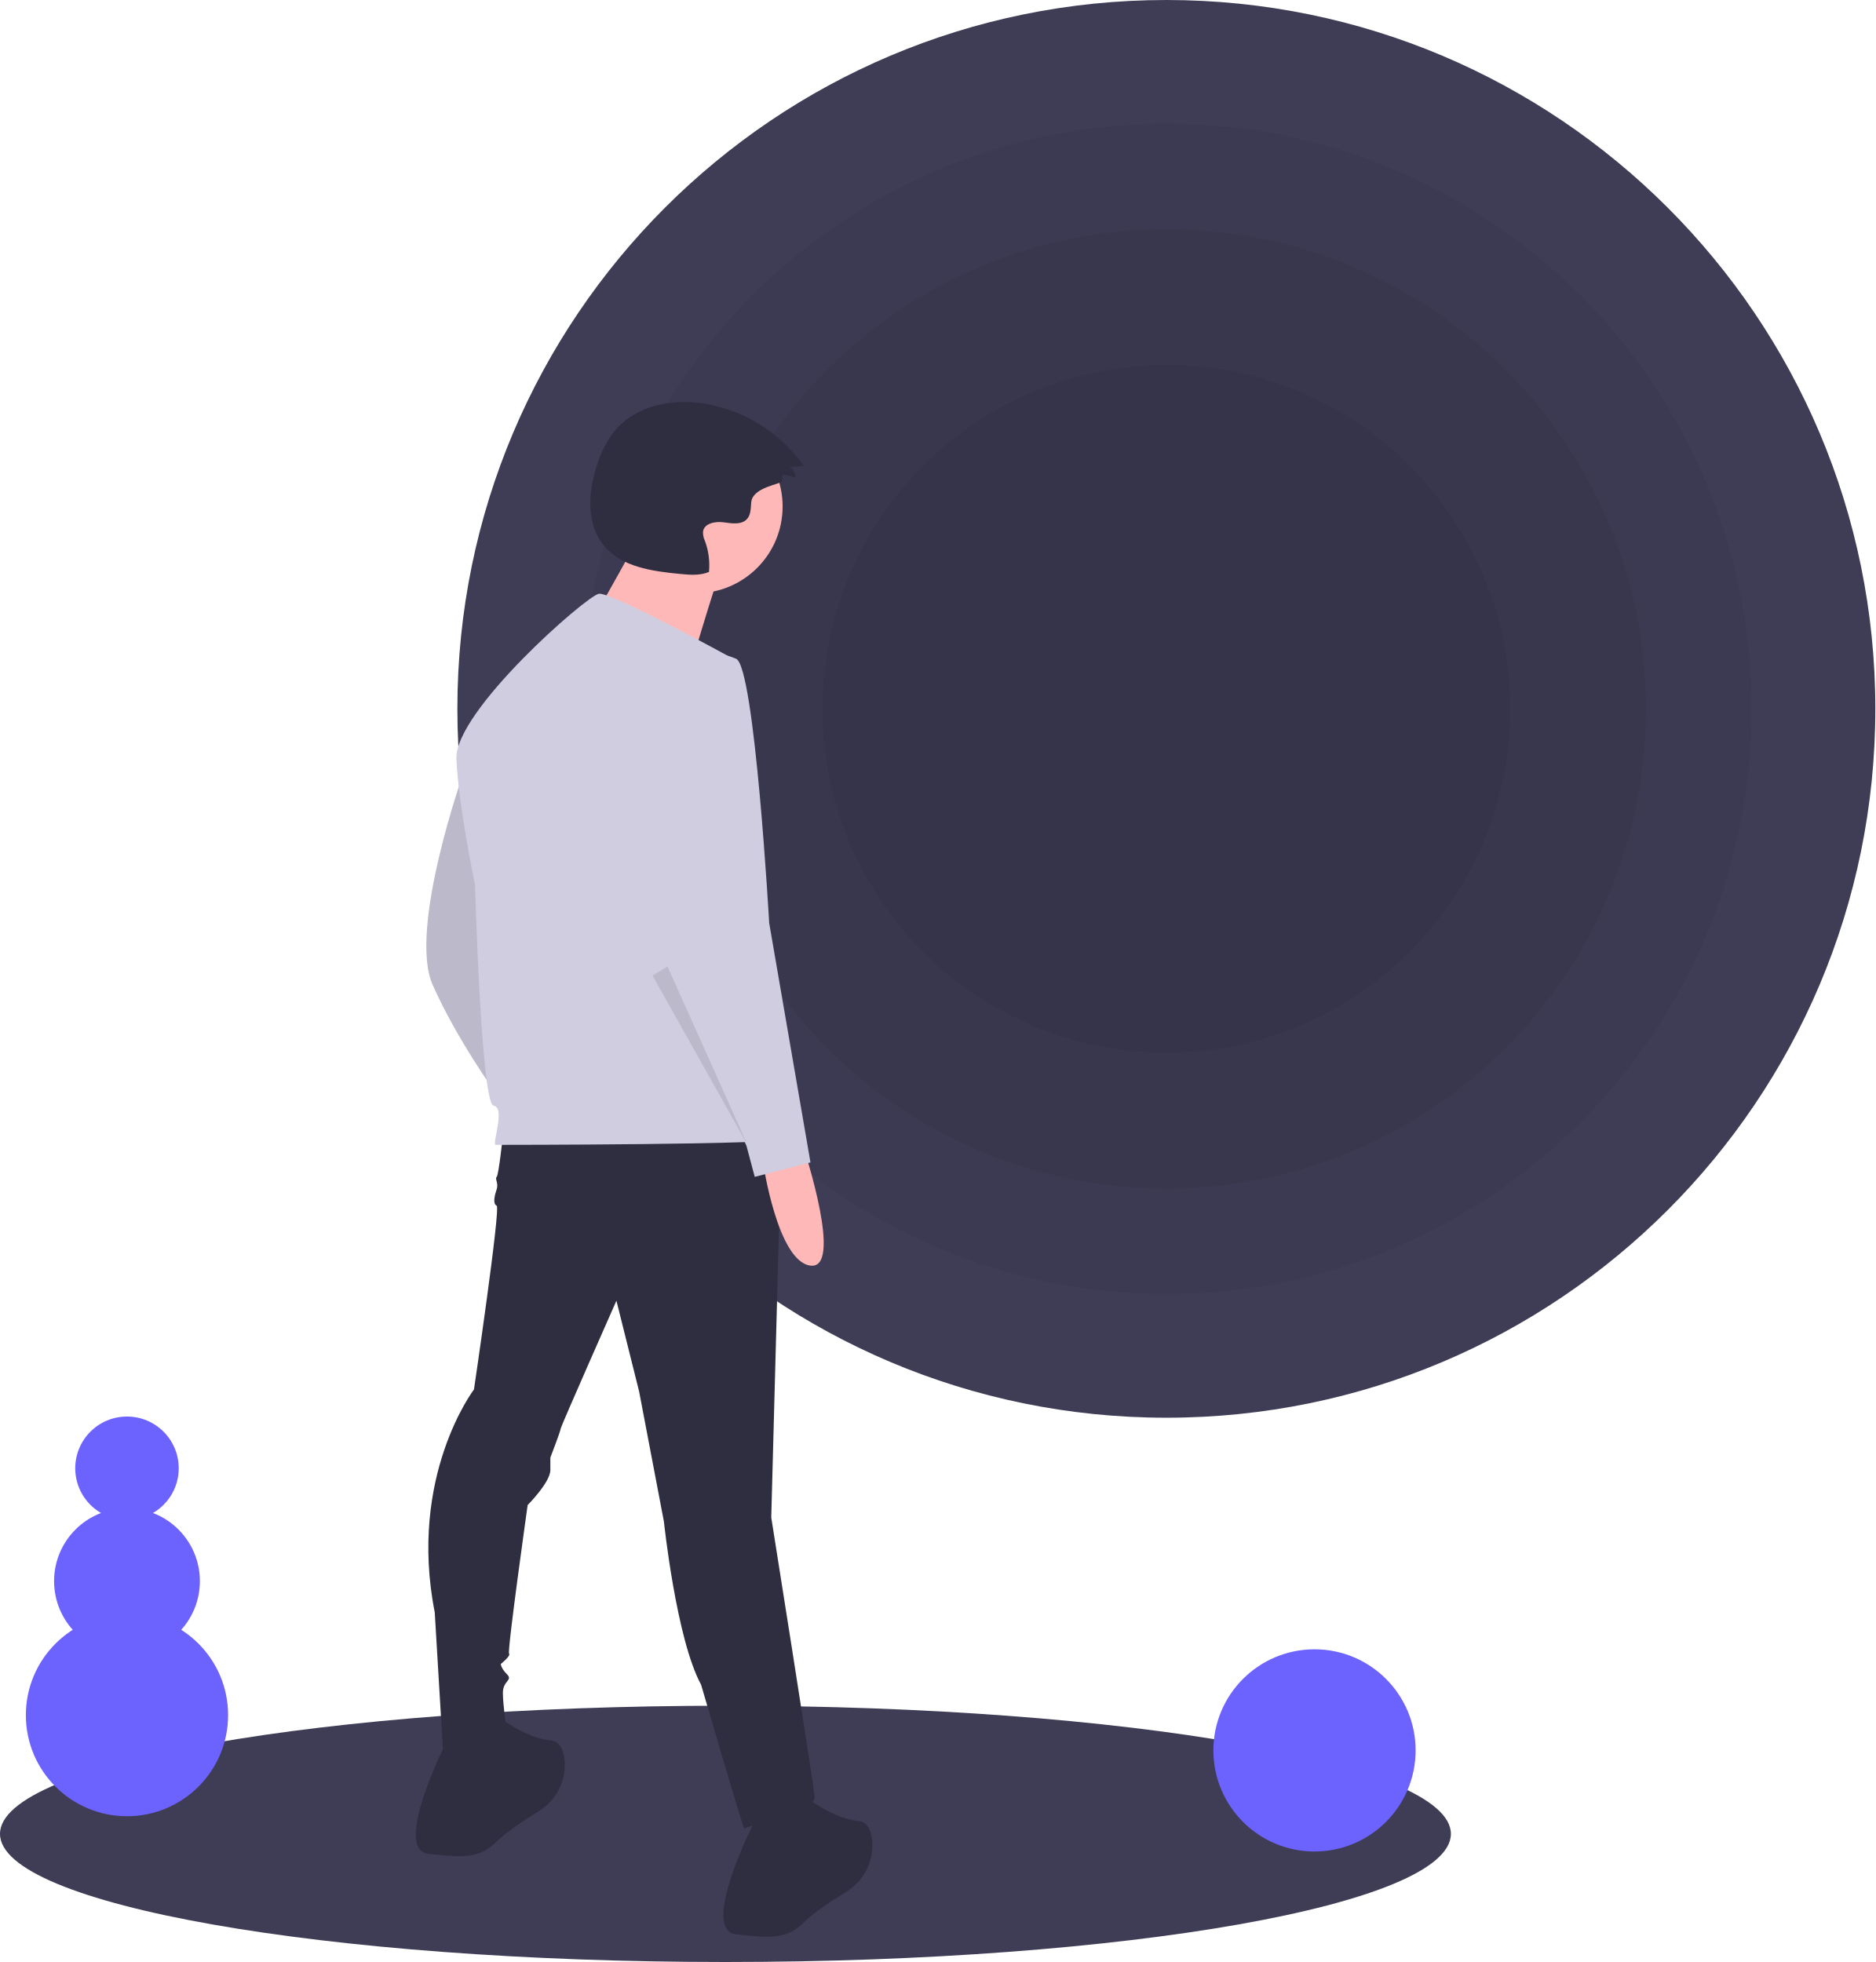
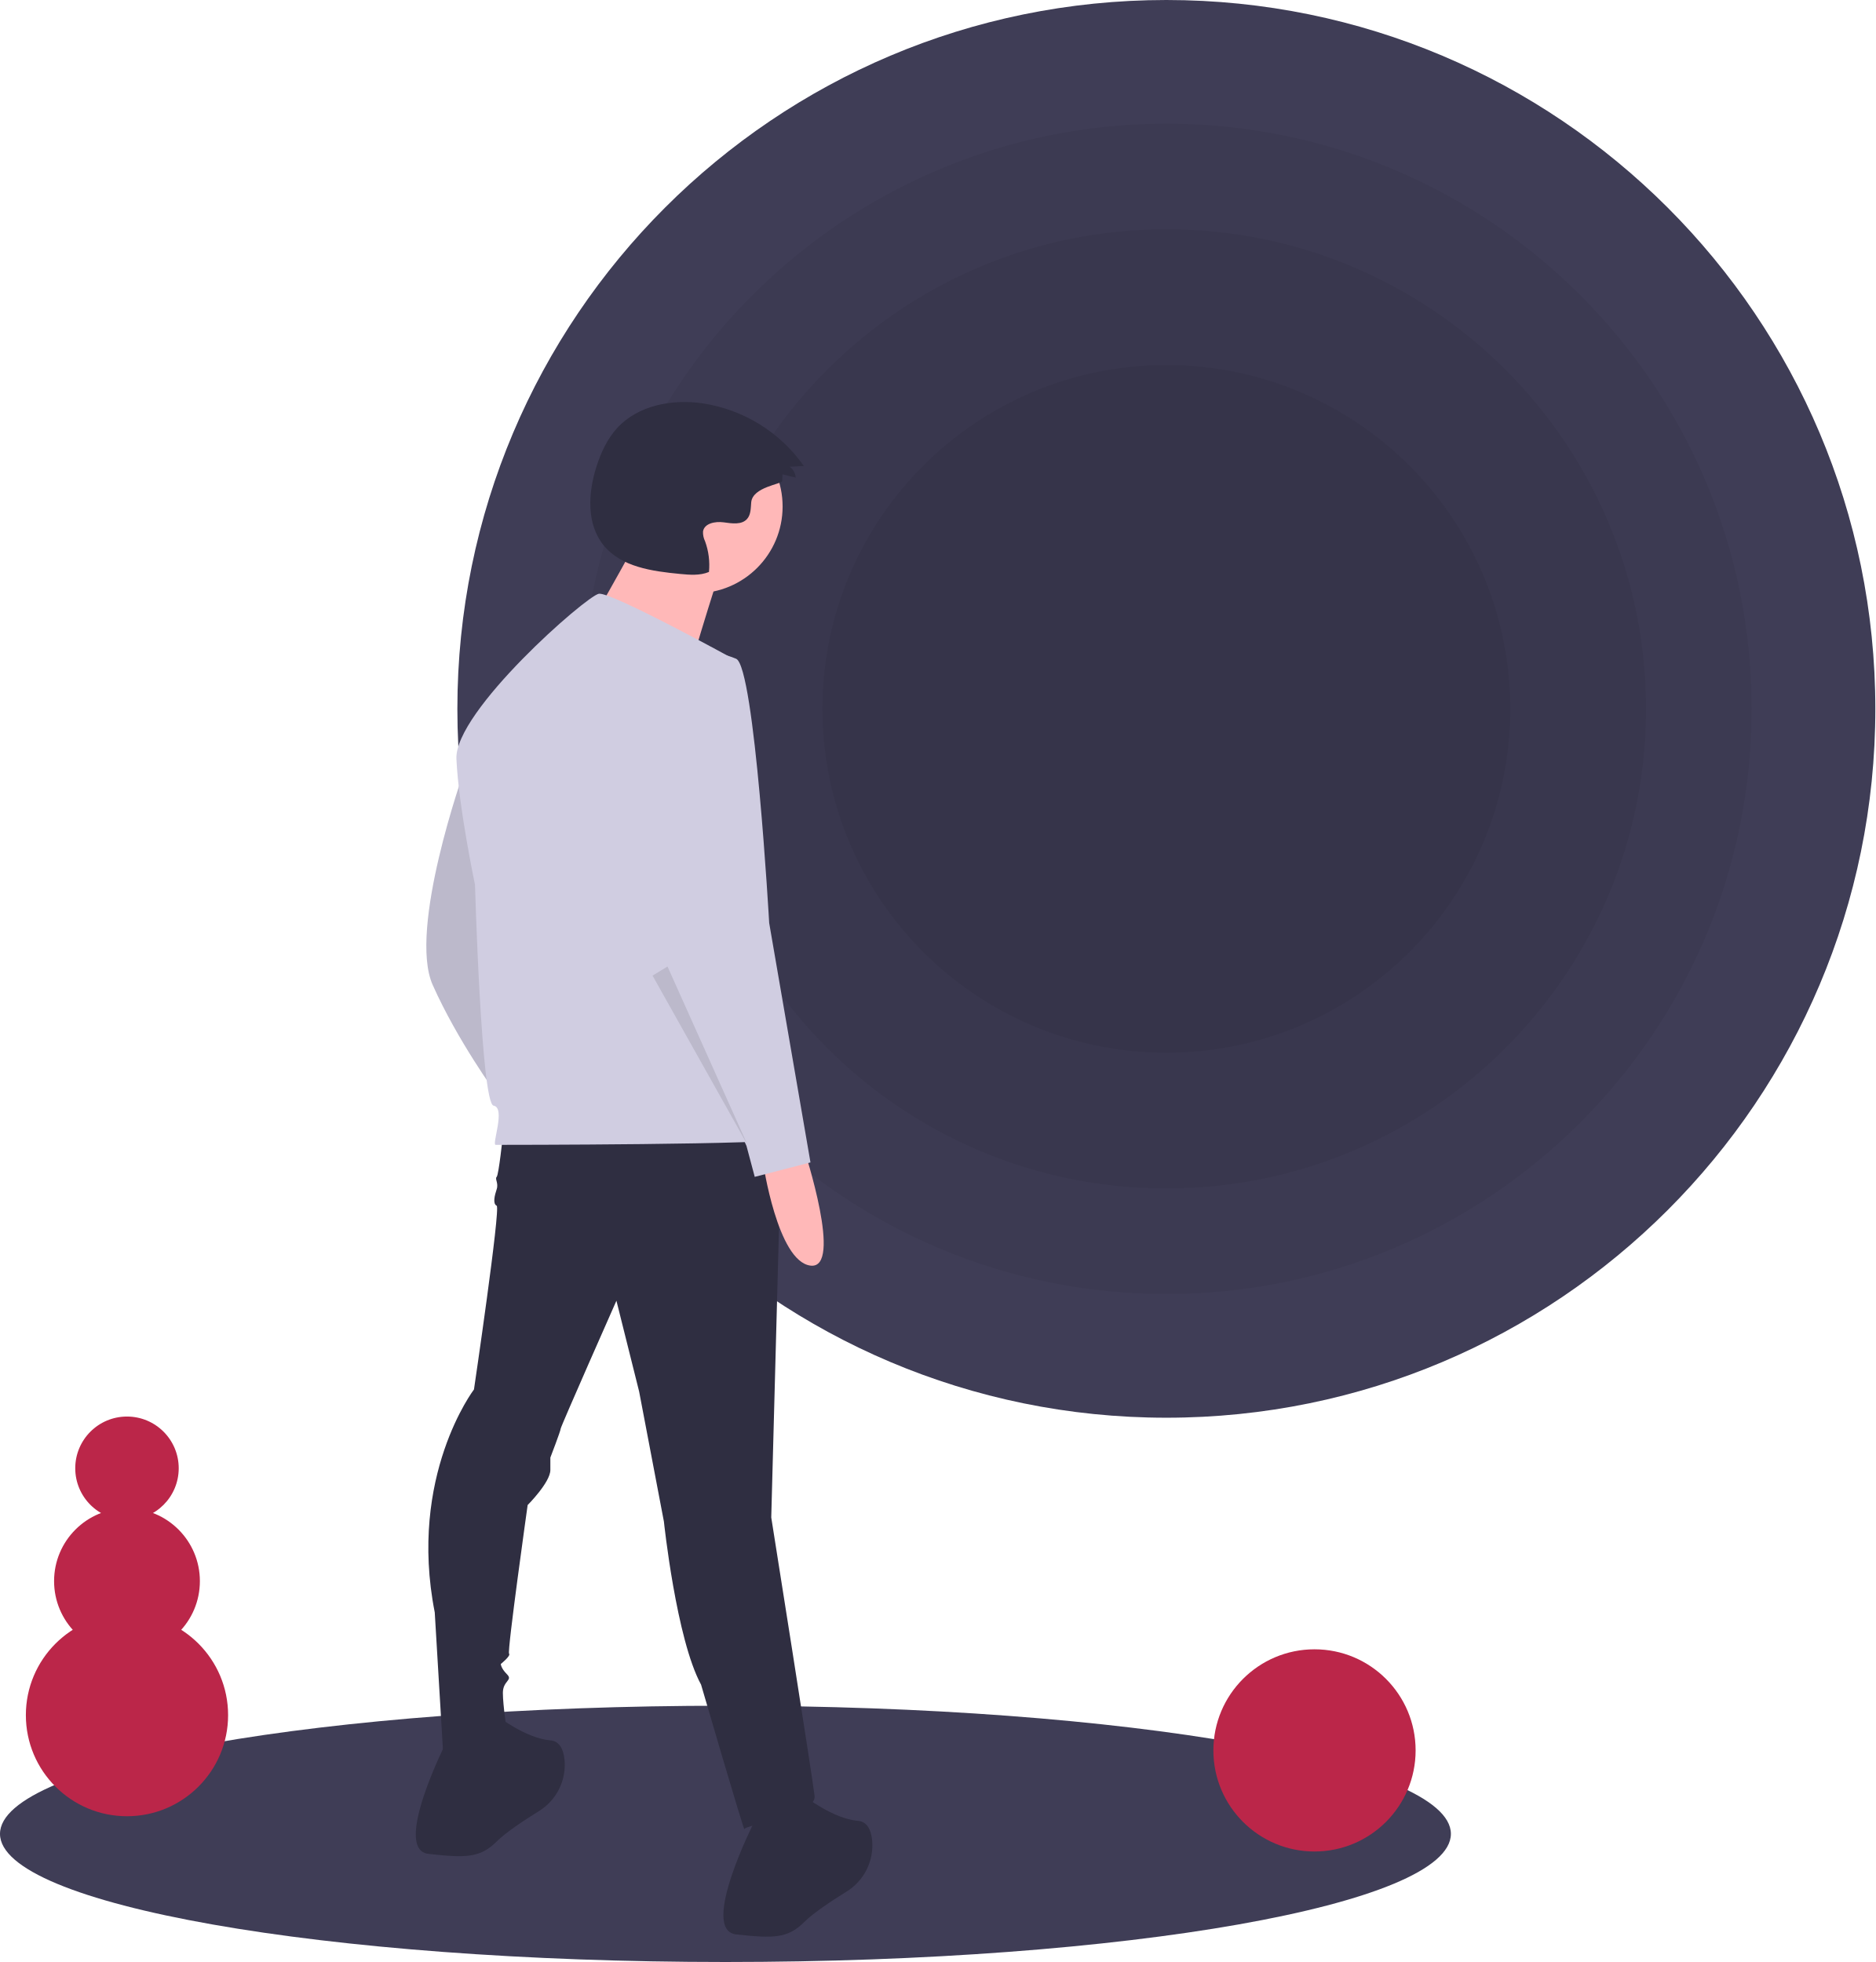
<svg xmlns="http://www.w3.org/2000/svg" data-name="Layer 1" width="797.5" height="834.5" viewBox="0 0 797.5 834.5">
  <ellipse cx="308.5" cy="780" rx="308.5" ry="54.5" fill="#3f3d56" />
  <circle cx="496" cy="301.5" r="301.5" fill="#3f3d56" />
  <circle cx="496" cy="301.5" r="248.898" opacity="0.05" />
  <circle cx="496" cy="301.5" r="203.994" opacity="0.05" />
  <circle cx="496" cy="301.5" r="146.26" opacity="0.05" />
  <path d="M398.42,361.232s-23.704,66.722-13.169,90.426,27.216,46.53,27.216,46.53S406.322,365.622,398.42,361.232Z" transform="translate(-201.25 -32.75)" fill="#d0cde1" />
  <path d="M398.42,361.232s-23.704,66.722-13.169,90.426,27.216,46.53,27.216,46.53S406.322,365.622,398.42,361.232Z" transform="translate(-201.25 -32.75)" opacity="0.1" />
  <path d="M415.101,515.747s-1.756,16.681-2.634,17.558.878,2.634,0,5.268-1.756,6.145,0,7.023-9.657,78.135-9.657,78.135-28.094,36.873-16.681,94.816l3.512,58.821s27.216,1.756,27.216-7.901c0,0-1.756-11.413-1.756-16.681s4.39-5.268,1.756-7.901-2.634-4.39-2.634-4.39,4.39-3.512,3.512-4.39,7.901-63.211,7.901-63.211,9.657-9.657,9.657-14.925v-5.268s4.39-11.413,4.39-12.291,23.704-54.431,23.704-54.431l9.657,38.629,10.535,55.309s5.268,50.042,15.803,69.356c0,0,18.436,63.211,18.436,61.455s30.727-6.145,29.849-14.047-18.436-118.52-18.436-118.52L533.621,513.991Z" transform="translate(-201.25 -32.75)" fill="#2f2e41" />
  <path d="M391.397,772.978s-23.704,46.53-7.901,48.286,21.948,1.756,28.971-5.268c3.84-3.84,11.615-8.991,17.876-12.873a23.117,23.117,0,0,0,10.969-21.982c-.463-4.295-2.068-7.834-6.019-8.164-10.535-.878-22.826-10.535-22.826-10.535Z" transform="translate(-201.25 -32.75)" fill="#2f2e41" />
  <path d="M522.208,807.217s-23.704,46.53-7.901,48.286,21.948,1.756,28.971-5.268c3.84-3.84,11.615-8.991,17.876-12.873a23.117,23.117,0,0,0,10.969-21.982c-.463-4.295-2.068-7.834-6.019-8.164-10.535-.878-22.826-10.535-22.826-10.535Z" transform="translate(-201.25 -32.75)" fill="#2f2e41" />
  <circle cx="295.905" cy="215.433" r="36.905" fill="#ffb8b8" />
  <path d="M473.43,260.308S447.07,308.812,444.961,308.812,492.41,324.628,492.41,324.628s13.707-46.394,15.816-50.612Z" transform="translate(-201.25 -32.75)" fill="#ffb8b8" />
  <path d="M513.867,313.385s-52.675-28.971-57.943-28.094-61.455,50.042-60.577,70.234,7.901,53.553,7.901,53.553,2.634,93.06,7.901,93.938-.878,16.681.878,16.681,122.909,0,123.787-2.634S513.867,313.385,513.867,313.385Z" transform="translate(-201.25 -32.75)" fill="#d0cde1" />
  <path d="M543.278,521.892s16.681,50.92,2.634,49.164-20.192-43.896-20.192-43.896Z" transform="translate(-201.25 -32.75)" fill="#ffb8b8" />
  <path d="M498.504,310.313s-32.483,7.023-27.216,50.92,14.925,87.792,14.925,87.792l32.483,71.112,3.512,13.169,23.704-6.145L528.353,425.321s-6.145-108.863-14.047-112.374A34,34,0,0,0,498.504,310.313Z" transform="translate(-201.25 -32.75)" fill="#d0cde1" />
  <polygon points="277.5 414.958 317.885 486.947 283.86 411.09 277.5 414.958" opacity="0.1" />
  <path d="M533.896,237.316l.122-2.82,5.61,1.396a6.27,6.27,0,0,0-2.514-4.615l5.976-.334a64.477,64.477,0,0,0-43.124-26.651c-12.926-1.873-27.318.838-36.182,10.43-4.299,4.653-7.001,10.57-8.922,16.607-3.539,11.118-4.26,24.372,3.12,33.409,7.501,9.185,20.602,10.984,32.406,12.121,4.153.4,8.506.772,12.355-.839a29.721,29.721,0,0,0-1.654-13.037,8.687,8.687,0,0,1-.879-4.152c.525-3.512,5.209-4.396,8.728-3.922s7.75,1.2,10.062-1.494c1.593-1.856,1.499-4.559,1.71-6.996C521.282,239.785,533.836,238.707,533.896,237.316Z" transform="translate(-201.25 -32.75)" fill="#2f2e41" />
-   <circle cx="559" cy="744.5" r="43" fill="#6c63ff" />
-   <circle cx="54" cy="729.5" r="43" fill="#6c63ff" />
-   <circle cx="54" cy="672.5" r="31" fill="#6c63ff" />
-   <circle cx="54" cy="624.5" r="22" fill="#6c63ff" />
+   <circle cx="559" cy="744.5" r="43" fill="#bb2649" />
+   <circle cx="54" cy="729.5" r="43" fill="#bb2649" />
+   <circle cx="54" cy="672.5" r="31" fill="#bb2649" />
+   <circle cx="54" cy="624.5" r="22" fill="#bb2649" />
</svg>
